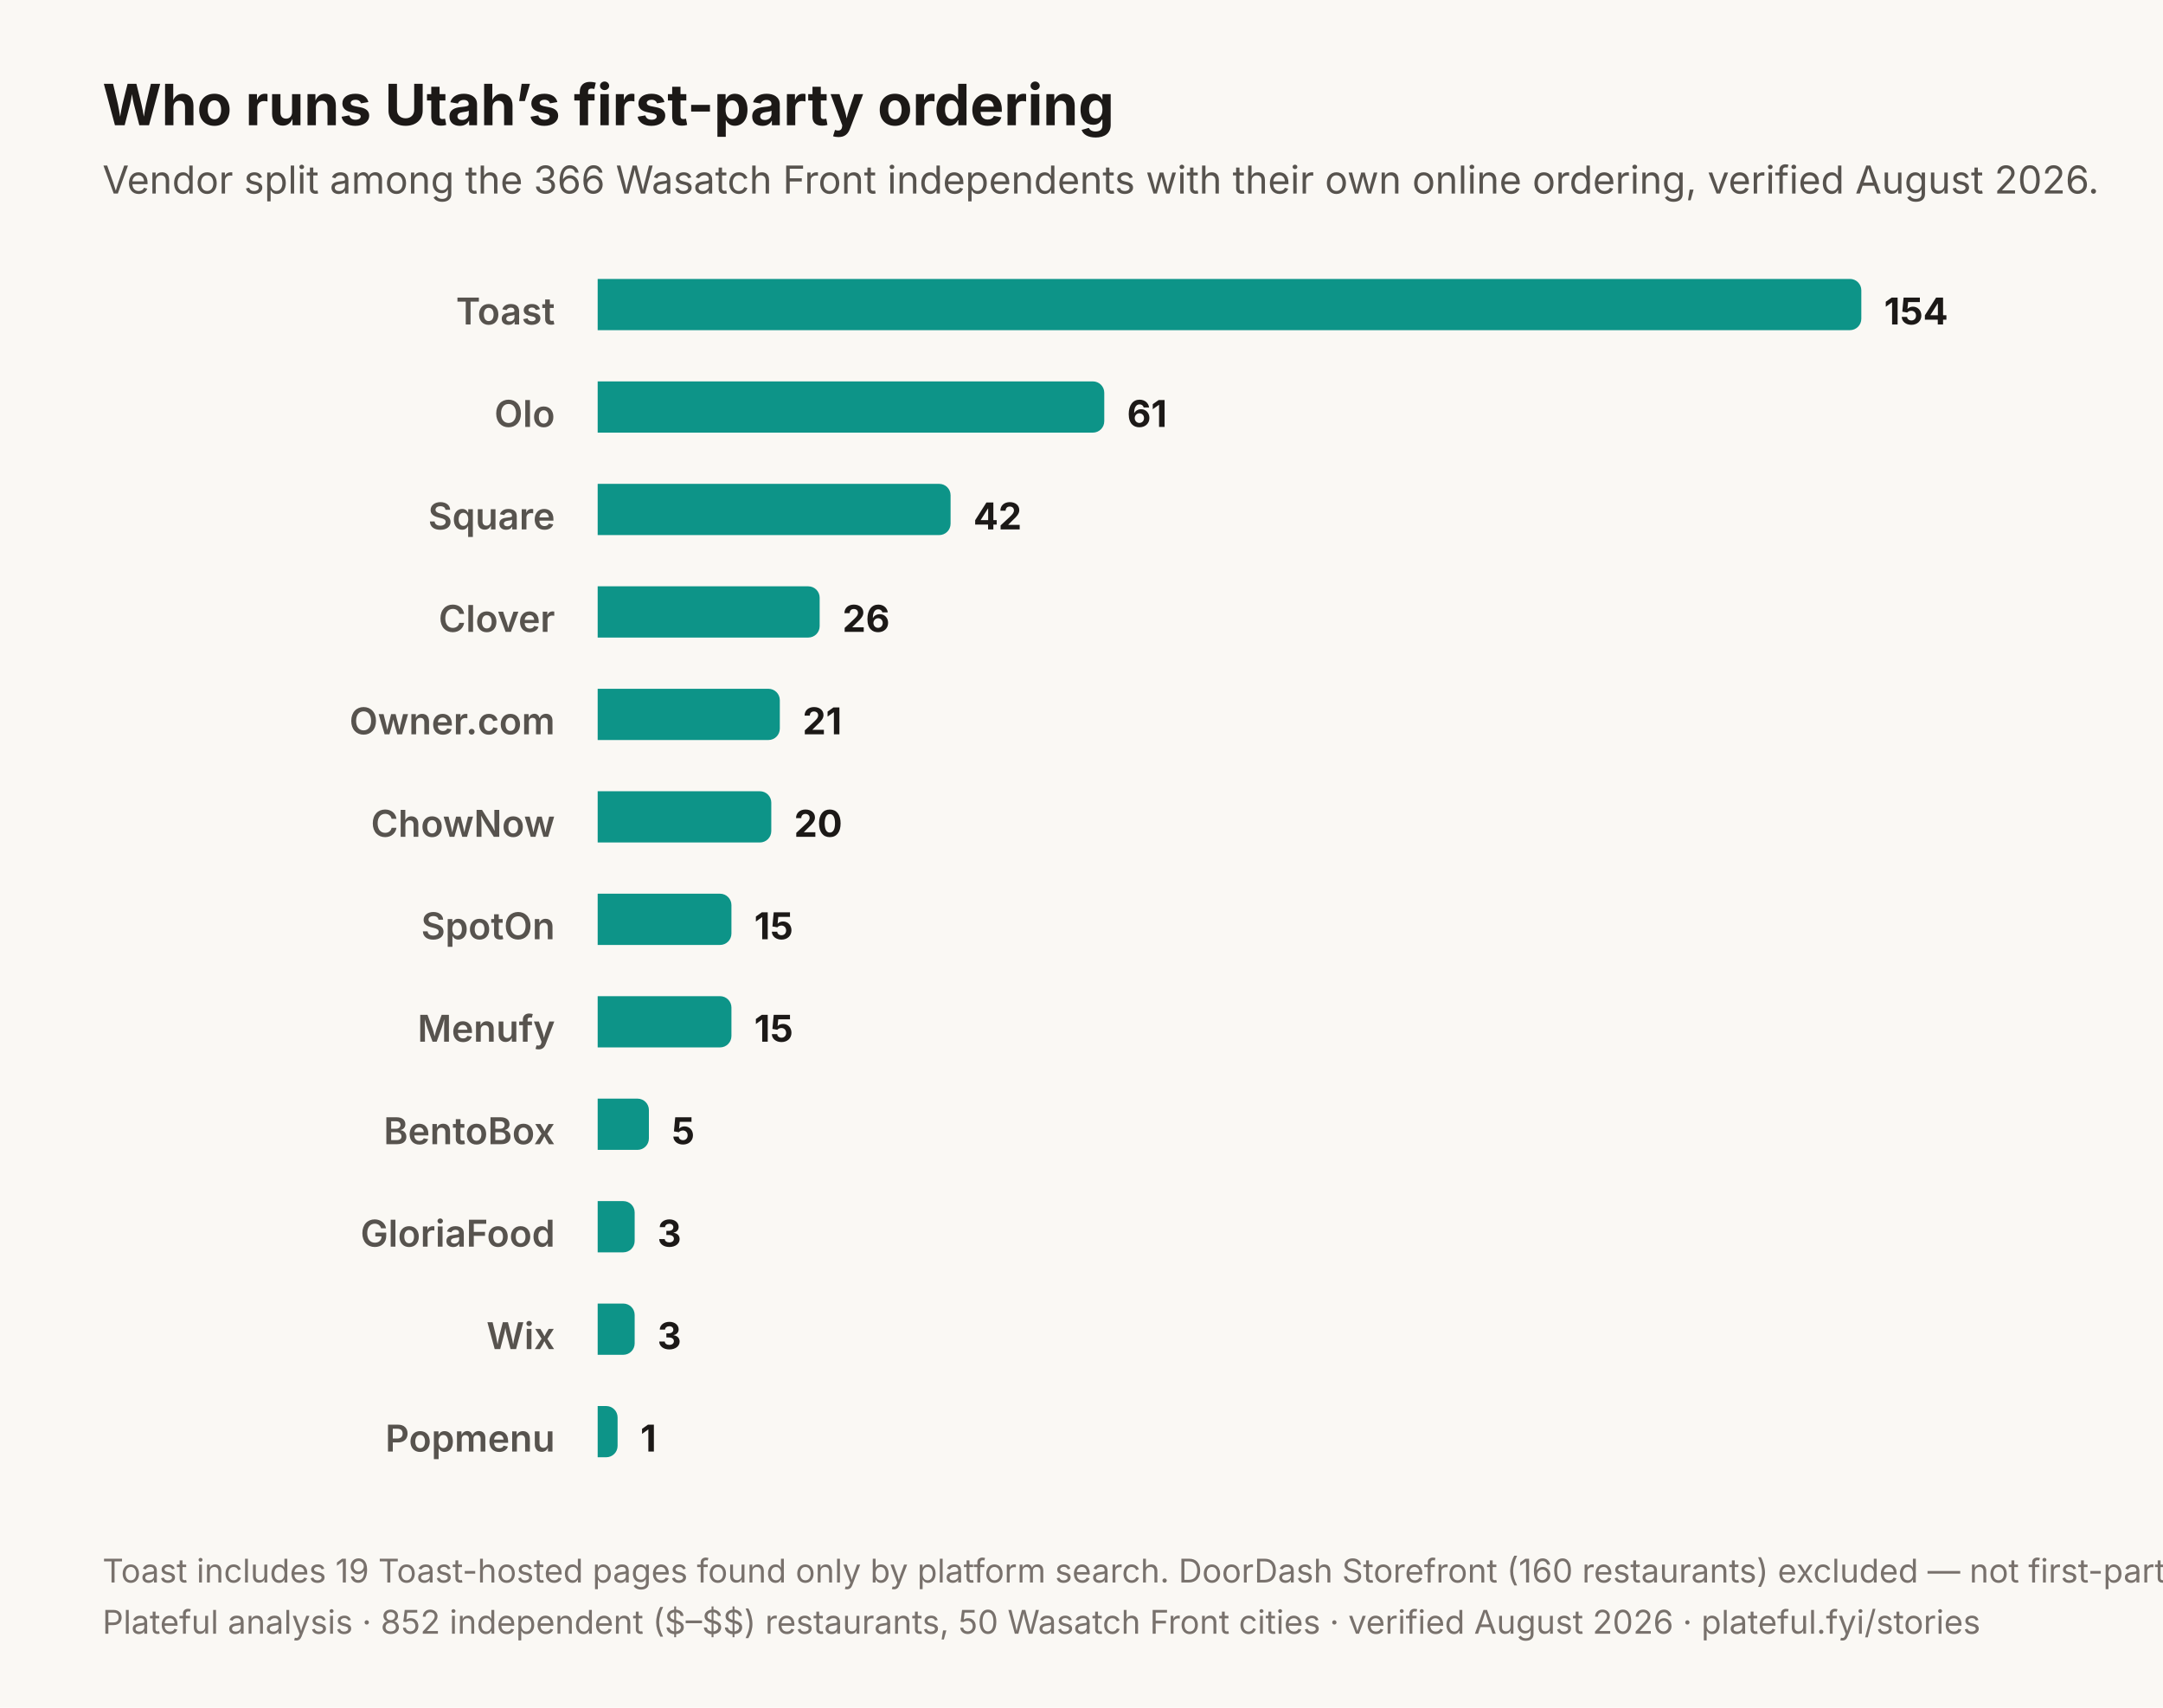
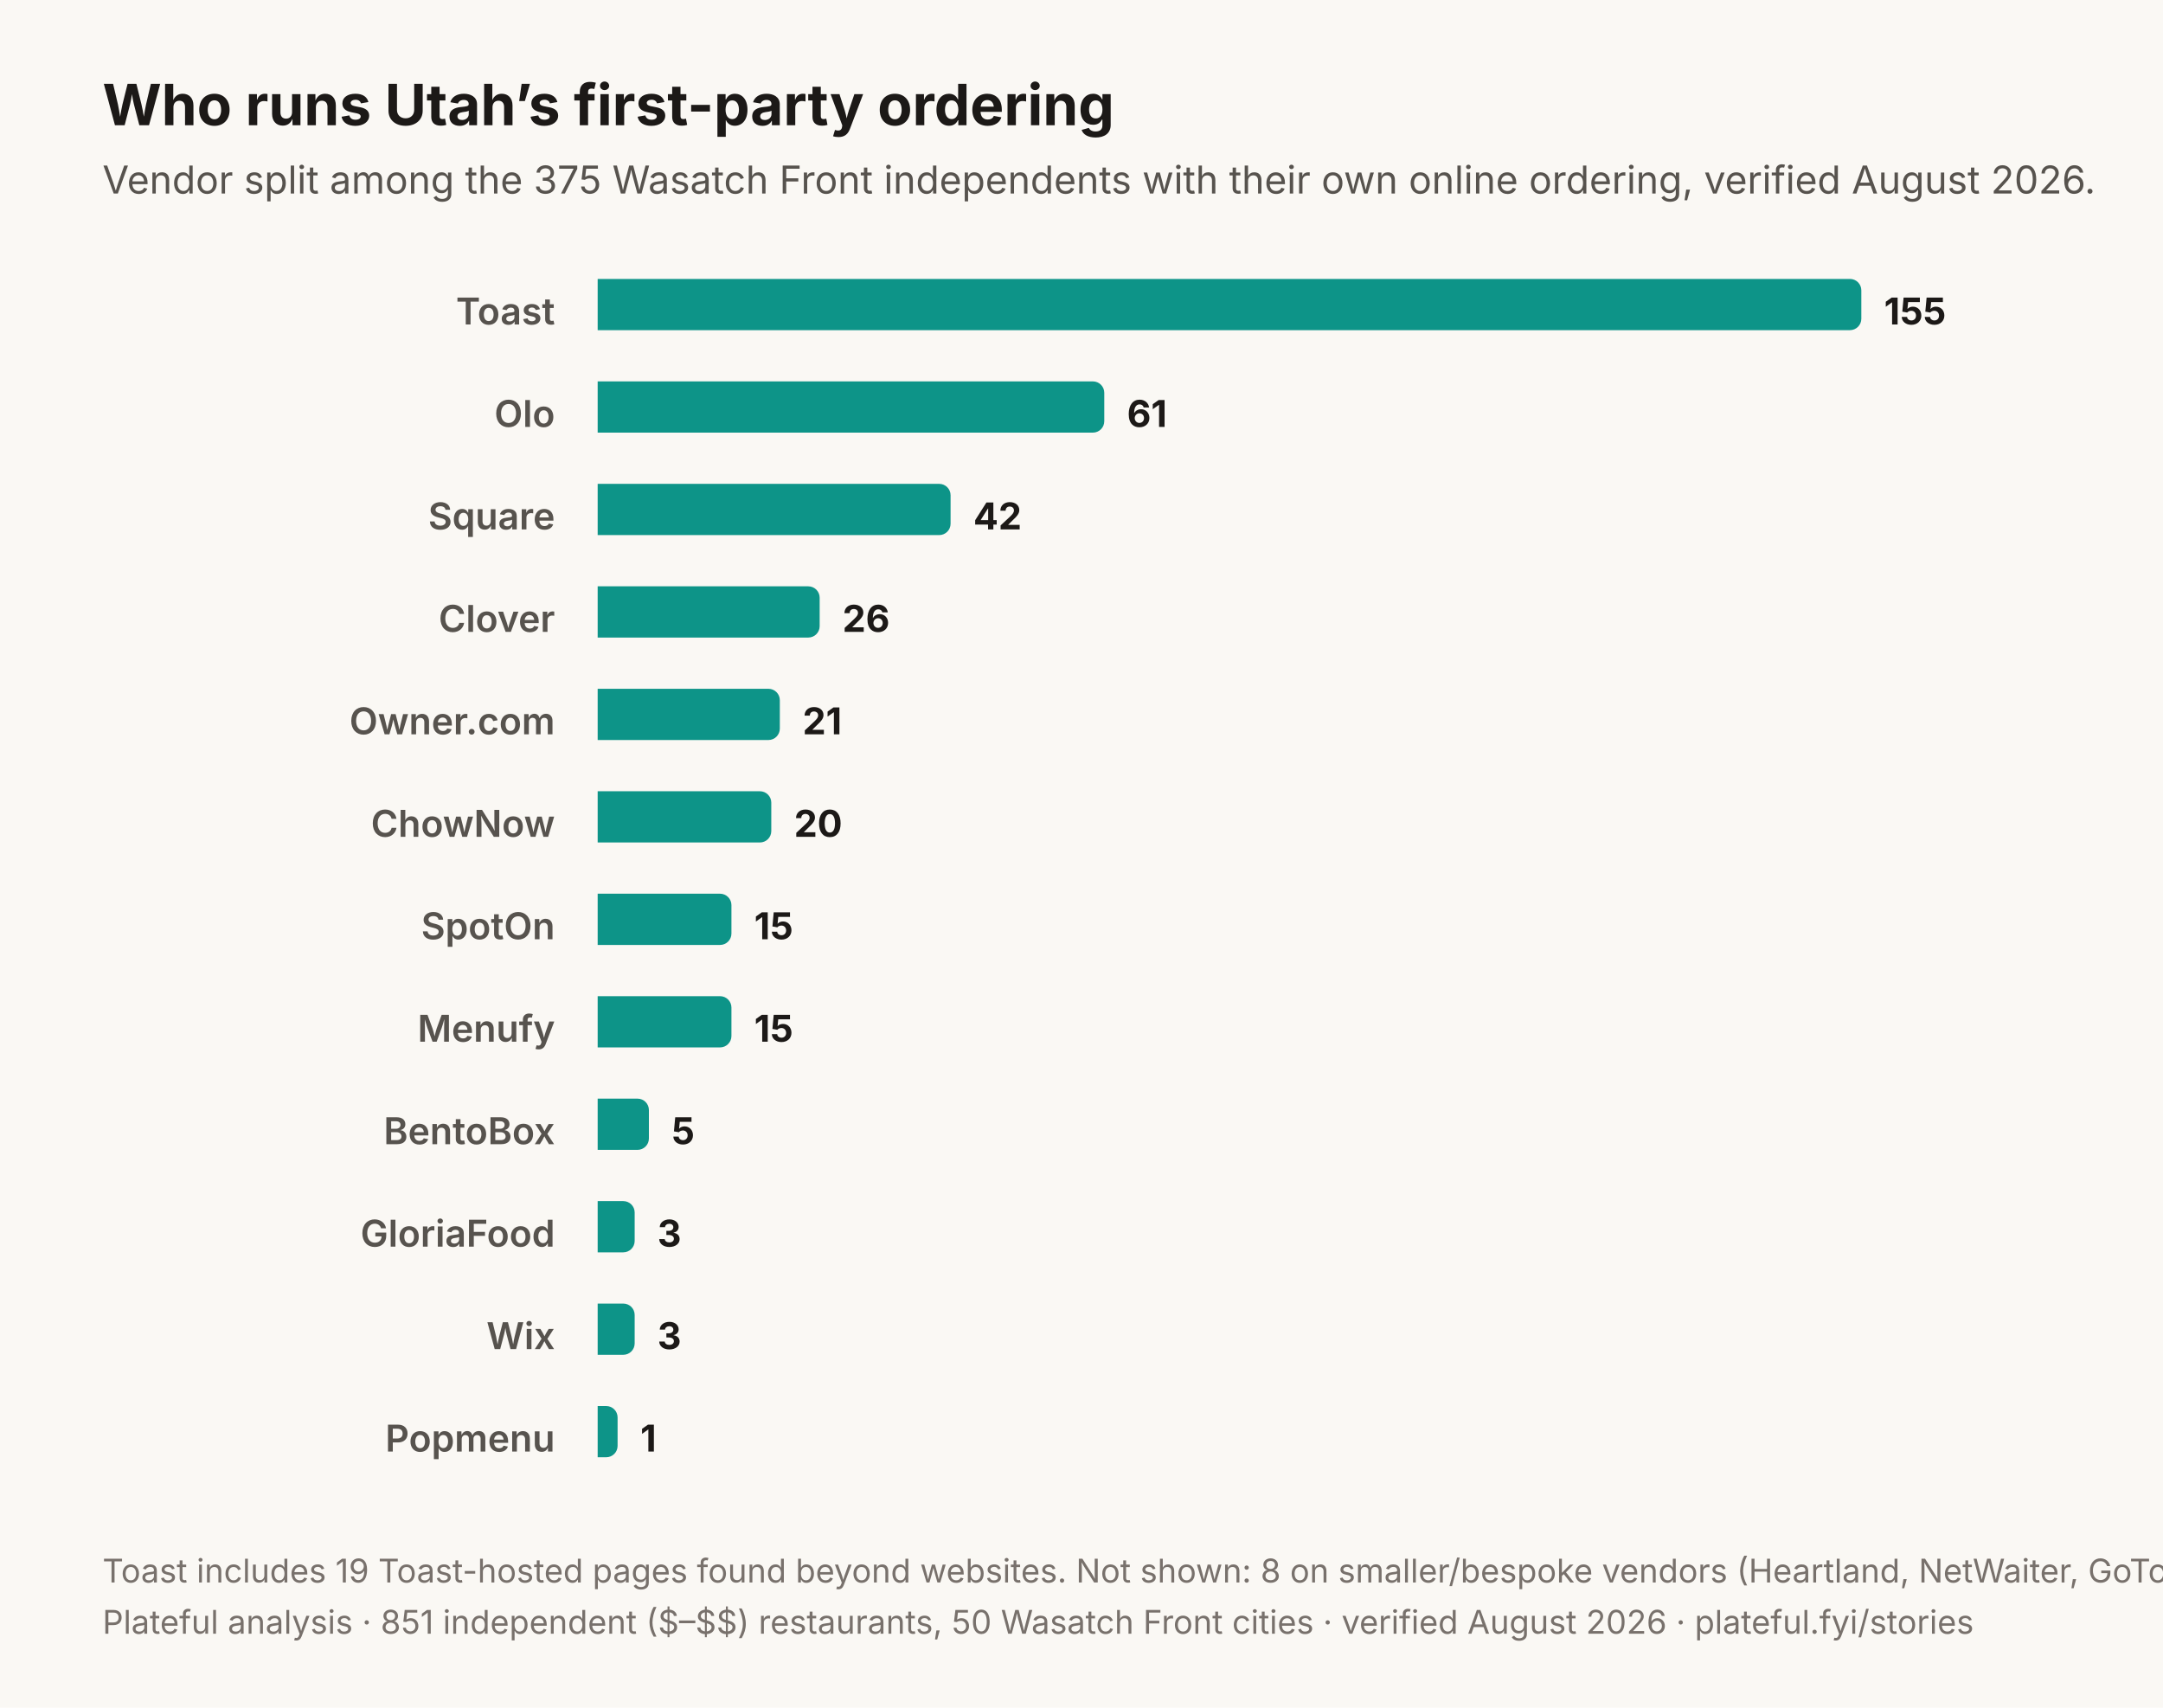
<svg xmlns="http://www.w3.org/2000/svg" viewBox="0 0 760 600" width="760" height="600" role="img" font-family="ui-sans-serif, system-ui, -apple-system, 'Segoe UI', sans-serif">
  <rect width="760" height="600" fill="#faf8f4" />
  <text x="36" y="44" font-size="20" font-weight="700" fill="#1c1917">Who runs Utah’s first-party ordering</text>
-   <text x="36" y="68" font-size="13.5" fill="#57534e">Vendor split among the 366 Wasatch Front independents with their own online ordering, verified August 2026.</text>
+   <text x="36" y="68" font-size="13.5" fill="#57534e">Vendor split among the 375 Wasatch Front independents with their own online ordering, verified August 2026.</text>
  <text x="195" y="114" font-size="13" font-weight="600" fill="#57534e" text-anchor="end">Toast</text>
  <path d="M210,98 h440 a4,4 0 0 1 4,4 v10 a4,4 0 0 1 -4,4 h-440 z" fill="#0d9488" />
-   <text x="662" y="114" font-size="13" font-weight="700" fill="#1c1917">154</text>
+   <text x="662" y="114" font-size="13" font-weight="700" fill="#1c1917">155</text>
  <text x="195" y="150" font-size="13" font-weight="600" fill="#57534e" text-anchor="end">Olo</text>
  <path d="M210,134 h174 a4,4 0 0 1 4,4 v10 a4,4 0 0 1 -4,4 h-174 z" fill="#0d9488" />
  <text x="396" y="150" font-size="13" font-weight="700" fill="#1c1917">61</text>
  <text x="195" y="186" font-size="13" font-weight="600" fill="#57534e" text-anchor="end">Square</text>
  <path d="M210,170 h120 a4,4 0 0 1 4,4 v10 a4,4 0 0 1 -4,4 h-120 z" fill="#0d9488" />
  <text x="342" y="186" font-size="13" font-weight="700" fill="#1c1917">42</text>
  <text x="195" y="222" font-size="13" font-weight="600" fill="#57534e" text-anchor="end">Clover</text>
  <path d="M210,206 h74 a4,4 0 0 1 4,4 v10 a4,4 0 0 1 -4,4 h-74 z" fill="#0d9488" />
  <text x="296" y="222" font-size="13" font-weight="700" fill="#1c1917">26</text>
  <text x="195" y="258" font-size="13" font-weight="600" fill="#57534e" text-anchor="end">Owner.com</text>
  <path d="M210,242 h60 a4,4 0 0 1 4,4 v10 a4,4 0 0 1 -4,4 h-60 z" fill="#0d9488" />
  <text x="282" y="258" font-size="13" font-weight="700" fill="#1c1917">21</text>
  <text x="195" y="294" font-size="13" font-weight="600" fill="#57534e" text-anchor="end">ChowNow</text>
  <path d="M210,278 h57 a4,4 0 0 1 4,4 v10 a4,4 0 0 1 -4,4 h-57 z" fill="#0d9488" />
  <text x="279" y="294" font-size="13" font-weight="700" fill="#1c1917">20</text>
  <text x="195" y="330" font-size="13" font-weight="600" fill="#57534e" text-anchor="end">SpotOn</text>
  <path d="M210,314 h43 a4,4 0 0 1 4,4 v10 a4,4 0 0 1 -4,4 h-43 z" fill="#0d9488" />
  <text x="265" y="330" font-size="13" font-weight="700" fill="#1c1917">15</text>
  <text x="195" y="366" font-size="13" font-weight="600" fill="#57534e" text-anchor="end">Menufy</text>
  <path d="M210,350 h43 a4,4 0 0 1 4,4 v10 a4,4 0 0 1 -4,4 h-43 z" fill="#0d9488" />
  <text x="265" y="366" font-size="13" font-weight="700" fill="#1c1917">15</text>
  <text x="195" y="402" font-size="13" font-weight="600" fill="#57534e" text-anchor="end">BentoBox</text>
  <path d="M210,386 h14 a4,4 0 0 1 4,4 v10 a4,4 0 0 1 -4,4 h-14 z" fill="#0d9488" />
  <text x="236" y="402" font-size="13" font-weight="700" fill="#1c1917">5</text>
  <text x="195" y="438" font-size="13" font-weight="600" fill="#57534e" text-anchor="end">GloriaFood</text>
  <path d="M210,422 h9 a4,4 0 0 1 4,4 v10 a4,4 0 0 1 -4,4 h-9 z" fill="#0d9488" />
  <text x="231" y="438" font-size="13" font-weight="700" fill="#1c1917">3</text>
  <text x="195" y="474" font-size="13" font-weight="600" fill="#57534e" text-anchor="end">Wix</text>
  <path d="M210,458 h9 a4,4 0 0 1 4,4 v10 a4,4 0 0 1 -4,4 h-9 z" fill="#0d9488" />
  <text x="231" y="474" font-size="13" font-weight="700" fill="#1c1917">3</text>
  <text x="195" y="510" font-size="13" font-weight="600" fill="#57534e" text-anchor="end">Popmenu</text>
  <path d="M210,494 h3 a4,4 0 0 1 4,4 v10 a4,4 0 0 1 -4,4 h-3 z" fill="#0d9488" />
  <text x="225" y="510" font-size="13" font-weight="700" fill="#1c1917">1</text>
-   <text x="36" y="556" font-size="11.5" fill="#78716c">Toast includes 19 Toast-hosted pages found only by platform search. DoorDash Storefront (160 restaurants) excluded — not first-party.</text>
-   <text x="36" y="574" font-size="11.5" fill="#78716c">Plateful analysis · 852 independent ($–$$) restaurants, 50 Wasatch Front cities · verified August 2026 · plateful.fyi/stories</text>
+   <text x="36" y="556" font-size="11.5" fill="#78716c">Toast includes 19 Toast-hosted pages found beyond websites. Not shown: 8 on smaller/bespoke vendors (Heartland, NetWaiter, GoToEat, Joe, one-off sites). Storefront (160) excluded — not first-party.</text>
+   <text x="36" y="574" font-size="11.5" fill="#78716c">Plateful analysis · 851 independent ($–$$) restaurants, 50 Wasatch Front cities · verified August 2026 · plateful.fyi/stories</text>
</svg>
